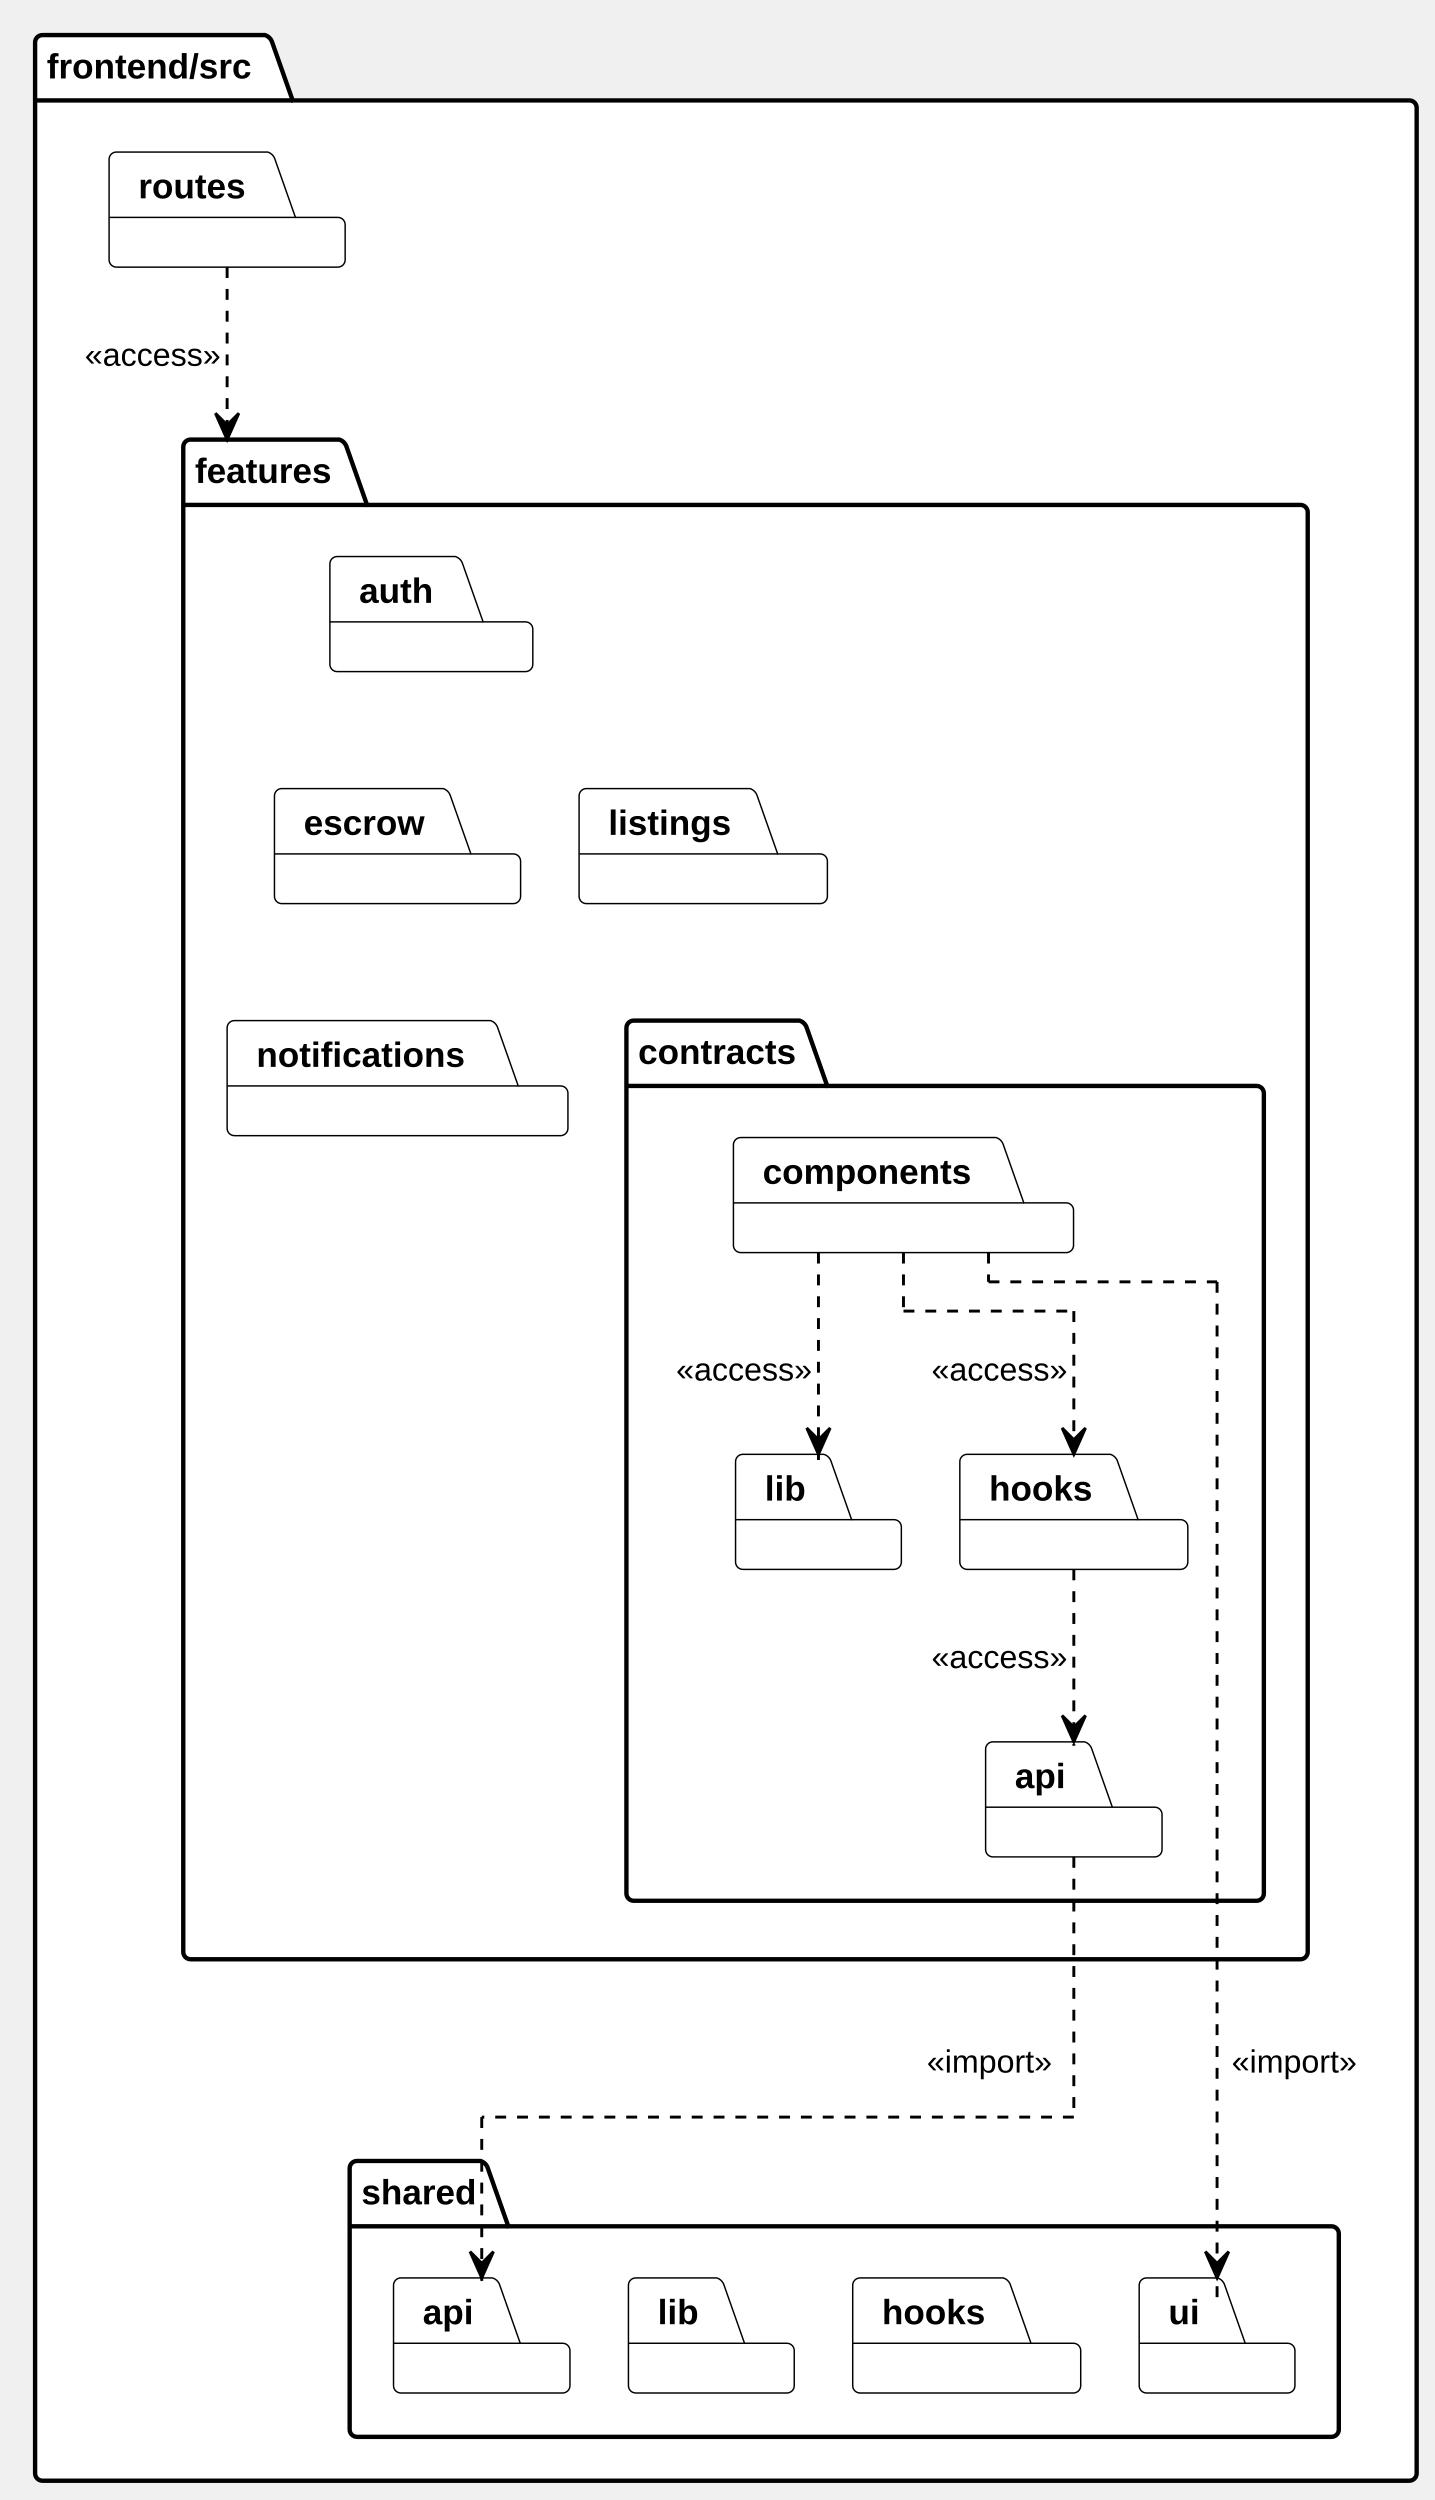
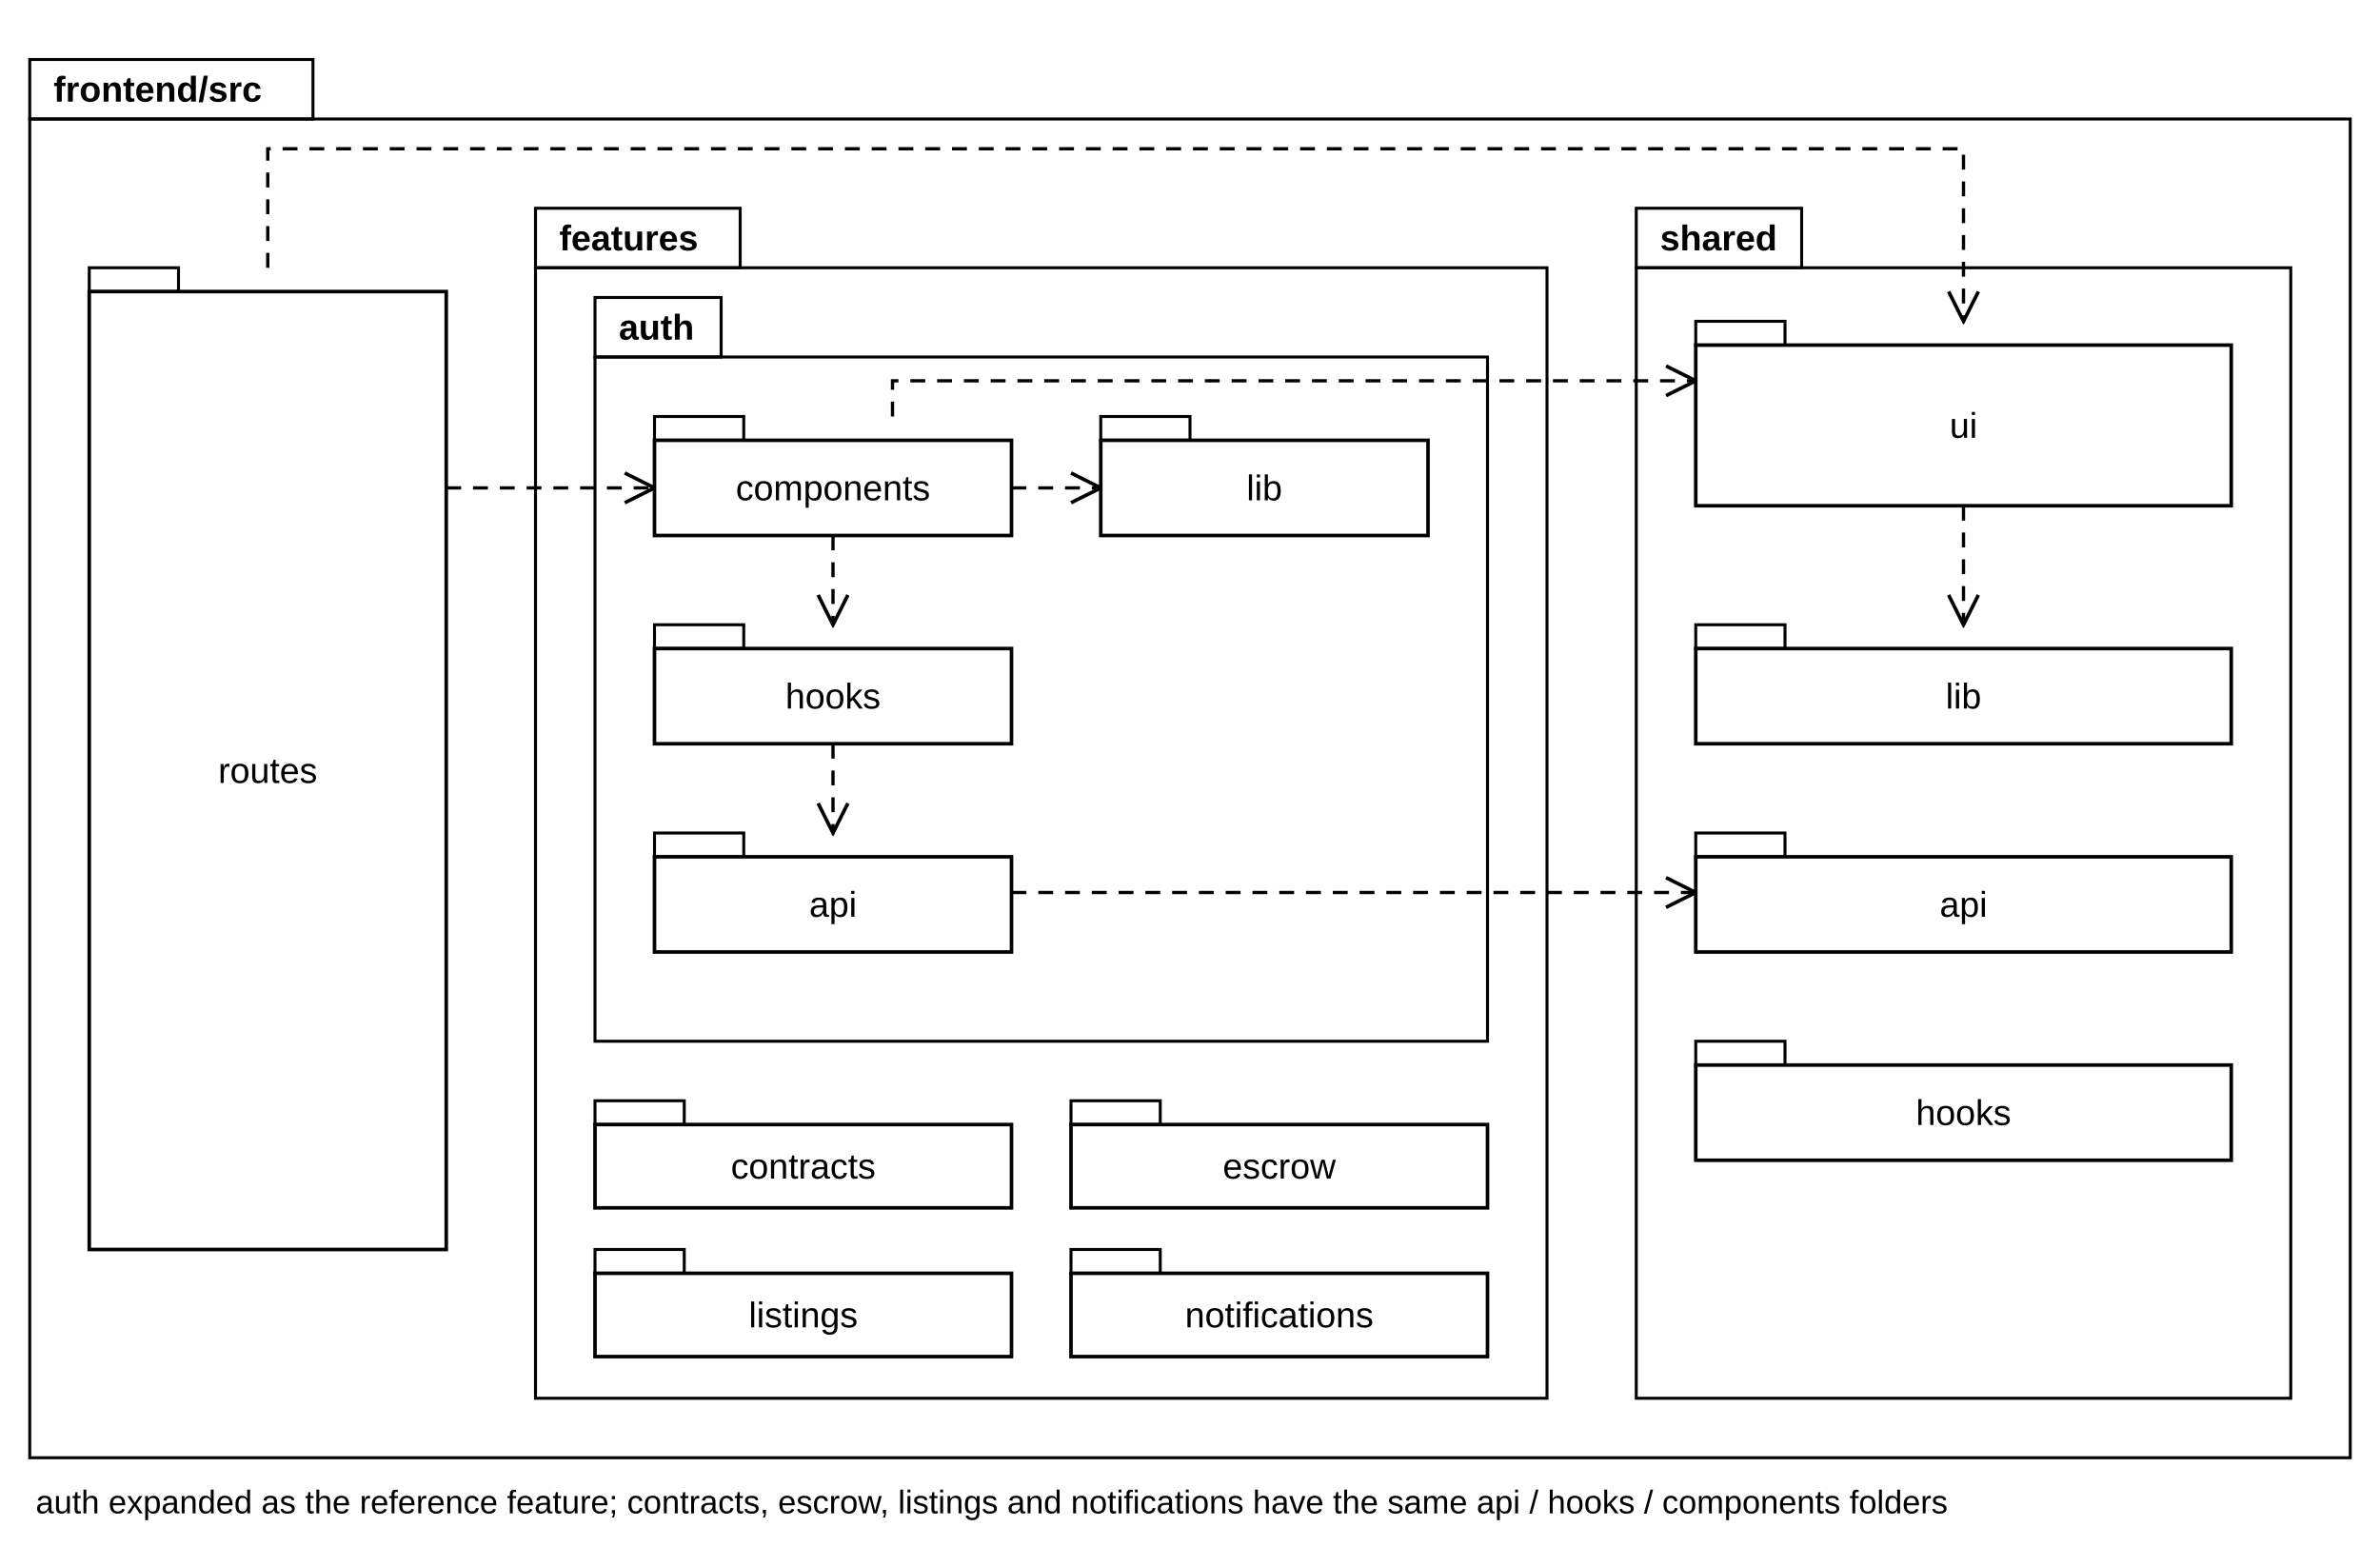
- <svg xmlns="http://www.w3.org/2000/svg" contentStyleType="text/css" height="1603.125px" preserveAspectRatio="none" style="width:920px;height:1603px;background:#FFFFFF;" version="1.1" viewBox="0 0 920 1603" width="920.625px" zoomAndPan="magnify">
-   <defs />
-   <g>
-     <path d="M27.188,22.5 L169.846,22.5 A7.031,7.031 0 0 1 174.534,27.188 L187.659,64.395 L903.674,64.395 A4.688,4.688 0 0 1 908.361,69.083 L908.361,1585.943 A4.688,4.688 0 0 1 903.674,1590.631 L27.188,1590.631 A4.688,4.688 0 0 1 22.5,1585.943 L22.5,27.188 A4.688,4.688 0 0 1 27.188,22.5 " fill="#FFFFFF" style="stroke:#000000;stroke-width:2.812;" />
-     <line style="stroke:#000000;stroke-width:2.812;" x1="22.5" x2="187.659" y1="64.395" y2="64.395" />
-     <text fill="#000000" font-family="Arial" font-size="22.5" font-weight="bold" lengthAdjust="spacing" textLength="140.784" x="30" y="50.303">frontend/src</text>
-     <path d="M122.195,281.861 L217.536,281.861 A7.031,7.031 0 0 1 222.223,286.549 L235.348,323.757 L833.821,323.757 A4.688,4.688 0 0 1 838.509,328.444 L838.509,1251.582 A4.688,4.688 0 0 1 833.821,1256.269 L122.195,1256.269 A4.688,4.688 0 0 1 117.507,1251.582 L117.507,286.549 A4.688,4.688 0 0 1 122.195,281.861 " fill="#FFFFFF" style="stroke:#000000;stroke-width:2.812;" />
-     <line style="stroke:#000000;stroke-width:2.812;" x1="117.507" x2="235.348" y1="323.757" y2="323.757" />
-     <text fill="#000000" font-family="Arial" font-size="22.5" font-weight="bold" lengthAdjust="spacing" textLength="93.466" x="125.007" y="309.664">features</text>
-     <path d="M406.347,654.402 L512.605,654.402 A7.031,7.031 0 0 1 517.293,659.089 L530.418,696.297 L805.696,696.297 A4.688,4.688 0 0 1 810.384,700.984 L810.384,1214.082 A4.688,4.688 0 0 1 805.696,1218.769 L406.347,1218.769 A4.688,4.688 0 0 1 401.659,1214.082 L401.659,659.089 A4.688,4.688 0 0 1 406.347,654.402 " fill="#FFFFFF" style="stroke:#000000;stroke-width:2.812;" />
-     <line style="stroke:#000000;stroke-width:2.812;" x1="401.659" x2="530.418" y1="696.297" y2="696.297" />
-     <text fill="#000000" font-family="Arial" font-size="22.5" font-weight="bold" lengthAdjust="spacing" textLength="104.384" x="409.159" y="682.204">contracts</text>
-     <path d="M228.893,1385.611 L308.112,1385.611 A7.031,7.031 0 0 1 312.8,1390.298 L325.925,1427.506 L853.755,1427.506 A4.688,4.688 0 0 1 858.442,1432.193 L858.442,1557.818 A4.688,4.688 0 0 1 853.755,1562.506 L228.893,1562.506 A4.688,4.688 0 0 1 224.205,1557.818 L224.205,1390.298 A4.688,4.688 0 0 1 228.893,1385.611 " fill="#FFFFFF" style="stroke:#000000;stroke-width:2.812;" />
-     <line style="stroke:#000000;stroke-width:2.812;" x1="224.205" x2="325.925" y1="1427.506" y2="1427.506" />
-     <text fill="#000000" font-family="Arial" font-size="22.5" font-weight="bold" lengthAdjust="spacing" textLength="77.344" x="231.705" y="1413.413">shared</text>
-     <g id="elem_routes">
-       <path d="M74.635,97.5 L171.63,97.5 A7.031,7.031 0 0 1 176.317,102.188 L189.442,139.395 L216.63,139.395 A4.688,4.688 0 0 1 221.317,144.083 L221.317,166.583 A4.688,4.688 0 0 1 216.63,171.27 L74.635,171.27 A4.688,4.688 0 0 1 69.948,166.583 L69.948,102.188 A4.688,4.688 0 0 1 74.635,97.5 " fill="#FFFFFF" style="stroke:#000000;stroke-width:0.938;" />
-       <line style="stroke:#000000;stroke-width:0.938;" x1="69.948" x2="189.442" y1="139.395" y2="139.395" />
-       <text fill="#000000" font-family="Arial" font-size="22.5" font-weight="bold" lengthAdjust="spacing" textLength="72.619" x="88.698" y="127.178">routes</text>
-     </g>
-     <g id="elem_auth">
-       <path d="M216.211,356.861 L291.954,356.861 A7.031,7.031 0 0 1 296.641,361.549 L309.766,398.757 L336.954,398.757 A4.688,4.688 0 0 1 341.641,403.444 L341.641,425.944 A4.688,4.688 0 0 1 336.954,430.632 L216.211,430.632 A4.688,4.688 0 0 1 211.523,425.944 L211.523,361.549 A4.688,4.688 0 0 1 216.211,356.861 " fill="#FFFFFF" style="stroke:#000000;stroke-width:0.938;" />
-       <line style="stroke:#000000;stroke-width:0.938;" x1="211.523" x2="309.766" y1="398.757" y2="398.757" />
-       <text fill="#000000" font-family="Arial" font-size="22.5" font-weight="bold" lengthAdjust="spacing" textLength="51.368" x="230.273" y="386.539">auth</text>
-     </g>
-     <g id="elem_listings">
-       <path d="M375.997,505.632 L480.832,505.632 A7.031,7.031 0 0 1 485.52,510.319 L498.645,547.527 L525.832,547.527 A4.688,4.688 0 0 1 530.52,552.214 L530.52,574.714 A4.688,4.688 0 0 1 525.832,579.402 L375.997,579.402 A4.688,4.688 0 0 1 371.309,574.714 L371.309,510.319 A4.688,4.688 0 0 1 375.997,505.632 " fill="#FFFFFF" style="stroke:#000000;stroke-width:0.938;" />
-       <line style="stroke:#000000;stroke-width:0.938;" x1="371.309" x2="498.645" y1="547.527" y2="547.527" />
-       <text fill="#000000" font-family="Arial" font-size="22.5" font-weight="bold" lengthAdjust="spacing" textLength="80.46" x="390.059" y="535.309">listings</text>
-     </g>
-     <g id="elem_escrow">
-       <path d="M180.67,505.632 L284.122,505.632 A7.031,7.031 0 0 1 288.809,510.319 L301.934,547.527 L329.122,547.527 A4.688,4.688 0 0 1 333.809,552.214 L333.809,574.714 A4.688,4.688 0 0 1 329.122,579.402 L180.67,579.402 A4.688,4.688 0 0 1 175.982,574.714 L175.982,510.319 A4.688,4.688 0 0 1 180.67,505.632 " fill="#FFFFFF" style="stroke:#000000;stroke-width:0.938;" />
-       <line style="stroke:#000000;stroke-width:0.938;" x1="175.982" x2="301.934" y1="547.527" y2="547.527" />
-       <text fill="#000000" font-family="Arial" font-size="22.5" font-weight="bold" lengthAdjust="spacing" textLength="79.077" x="194.732" y="535.309">escrow</text>
-     </g>
-     <g id="elem_notifications">
-       <path d="M150.32,654.402 L314.472,654.402 A7.031,7.031 0 0 1 319.159,659.089 L332.284,696.297 L359.472,696.297 A4.688,4.688 0 0 1 364.159,700.984 L364.159,723.484 A4.688,4.688 0 0 1 359.472,728.172 L150.32,728.172 A4.688,4.688 0 0 1 145.632,723.484 L145.632,659.089 A4.688,4.688 0 0 1 150.32,654.402 " fill="#FFFFFF" style="stroke:#000000;stroke-width:0.938;" />
-       <line style="stroke:#000000;stroke-width:0.938;" x1="145.632" x2="332.284" y1="696.297" y2="696.297" />
-       <text fill="#000000" font-family="Arial" font-size="22.5" font-weight="bold" lengthAdjust="spacing" textLength="139.777" x="164.382" y="684.079">notifications</text>
-     </g>
-     <g id="elem_api">
-       <path d="M636.665,1116.874 L695.414,1116.874 A7.031,7.031 0 0 1 700.102,1121.562 L713.227,1158.769 L740.414,1158.769 A4.688,4.688 0 0 1 745.102,1163.457 L745.102,1185.957 A4.688,4.688 0 0 1 740.414,1190.644 L636.665,1190.644 A4.688,4.688 0 0 1 631.977,1185.957 L631.977,1121.562 A4.688,4.688 0 0 1 636.665,1116.874 " fill="#FFFFFF" style="stroke:#000000;stroke-width:0.938;" />
-       <line style="stroke:#000000;stroke-width:0.938;" x1="631.977" x2="713.227" y1="1158.769" y2="1158.769" />
-       <text fill="#000000" font-family="Arial" font-size="22.5" font-weight="bold" lengthAdjust="spacing" textLength="34.375" x="650.727" y="1146.552">api</text>
-     </g>
-     <g id="elem_hooks">
-       <path d="M620.133,932.513 L711.946,932.513 A7.031,7.031 0 0 1 716.634,937.201 L729.759,974.408 L756.946,974.408 A4.688,4.688 0 0 1 761.634,979.096 L761.634,1001.596 A4.688,4.688 0 0 1 756.946,1006.283 L620.133,1006.283 A4.688,4.688 0 0 1 615.445,1001.596 L615.445,937.201 A4.688,4.688 0 0 1 620.133,932.513 " fill="#FFFFFF" style="stroke:#000000;stroke-width:0.938;" />
-       <line style="stroke:#000000;stroke-width:0.938;" x1="615.445" x2="729.759" y1="974.408" y2="974.408" />
-       <text fill="#000000" font-family="Arial" font-size="22.5" font-weight="bold" lengthAdjust="spacing" textLength="67.439" x="634.195" y="962.191">hooks</text>
-     </g>
-     <g id="elem_components">
-       <path d="M474.959,729.402 L638.666,729.402 A7.031,7.031 0 0 1 643.353,734.089 L656.478,771.297 L683.666,771.297 A4.688,4.688 0 0 1 688.353,775.984 L688.353,798.484 A4.688,4.688 0 0 1 683.666,803.172 L474.959,803.172 A4.688,4.688 0 0 1 470.271,798.484 L470.271,734.089 A4.688,4.688 0 0 1 474.959,729.402 " fill="#FFFFFF" style="stroke:#000000;stroke-width:0.938;" />
-       <line style="stroke:#000000;stroke-width:0.938;" x1="470.271" x2="656.478" y1="771.297" y2="771.297" />
-       <text fill="#000000" font-family="Arial" font-size="22.5" font-weight="bold" lengthAdjust="spacing" textLength="139.332" x="489.021" y="759.079">components</text>
-     </g>
-     <g id="elem_lib">
-       <path d="M476.326,932.513 L528.258,932.513 A7.031,7.031 0 0 1 532.945,937.201 L546.07,974.408 L573.258,974.408 A4.688,4.688 0 0 1 577.945,979.096 L577.945,1001.596 A4.688,4.688 0 0 1 573.258,1006.283 L476.326,1006.283 A4.688,4.688 0 0 1 471.638,1001.596 L471.638,937.201 A4.688,4.688 0 0 1 476.326,932.513 " fill="#FFFFFF" style="stroke:#000000;stroke-width:0.938;" />
-       <line style="stroke:#000000;stroke-width:0.938;" x1="471.638" x2="546.07" y1="974.408" y2="974.408" />
-       <text fill="#000000" font-family="Arial" font-size="22.5" font-weight="bold" lengthAdjust="spacing" textLength="27.557" x="490.388" y="962.191">lib</text>
-     </g>
-     <g id="elem_ui">
-       <path d="M735.138,1460.611 L780.63,1460.611 A7.031,7.031 0 0 1 785.317,1465.298 L798.442,1502.506 L825.63,1502.506 A4.688,4.688 0 0 1 830.317,1507.193 L830.317,1529.693 A4.688,4.688 0 0 1 825.63,1534.381 L735.138,1534.381 A4.688,4.688 0 0 1 730.451,1529.693 L730.451,1465.298 A4.688,4.688 0 0 1 735.138,1460.611 " fill="#FFFFFF" style="stroke:#000000;stroke-width:0.938;" />
-       <line style="stroke:#000000;stroke-width:0.938;" x1="730.451" x2="798.442" y1="1502.506" y2="1502.506" />
-       <text fill="#000000" font-family="Arial" font-size="22.5" font-weight="bold" lengthAdjust="spacing" textLength="21.116" x="749.201" y="1490.288">ui</text>
-     </g>
-     <g id="elem_api">
-       <path d="M257.018,1460.611 L315.767,1460.611 A7.031,7.031 0 0 1 320.455,1465.298 L333.58,1502.506 L360.767,1502.506 A4.688,4.688 0 0 1 365.455,1507.193 L365.455,1529.693 A4.688,4.688 0 0 1 360.767,1534.381 L257.018,1534.381 A4.688,4.688 0 0 1 252.33,1529.693 L252.33,1465.298 A4.688,4.688 0 0 1 257.018,1460.611 " fill="#FFFFFF" style="stroke:#000000;stroke-width:0.938;" />
-       <line style="stroke:#000000;stroke-width:0.938;" x1="252.33" x2="333.58" y1="1502.506" y2="1502.506" />
-       <text fill="#000000" font-family="Arial" font-size="22.5" font-weight="bold" lengthAdjust="spacing" textLength="34.375" x="271.08" y="1490.288">api</text>
-     </g>
-     <g id="elem_hooks">
-       <path d="M551.449,1460.611 L643.263,1460.611 A7.031,7.031 0 0 1 647.951,1465.298 L661.076,1502.506 L688.263,1502.506 A4.688,4.688 0 0 1 692.951,1507.193 L692.951,1529.693 A4.688,4.688 0 0 1 688.263,1534.381 L551.449,1534.381 A4.688,4.688 0 0 1 546.762,1529.693 L546.762,1465.298 A4.688,4.688 0 0 1 551.449,1460.611 " fill="#FFFFFF" style="stroke:#000000;stroke-width:0.938;" />
-       <line style="stroke:#000000;stroke-width:0.938;" x1="546.762" x2="661.076" y1="1502.506" y2="1502.506" />
-       <text fill="#000000" font-family="Arial" font-size="22.5" font-weight="bold" lengthAdjust="spacing" textLength="67.439" x="565.512" y="1490.288">hooks</text>
-     </g>
-     <g id="elem_lib">
-       <path d="M407.642,1460.611 L459.575,1460.611 A7.031,7.031 0 0 1 464.262,1465.298 L477.387,1502.506 L504.575,1502.506 A4.688,4.688 0 0 1 509.262,1507.193 L509.262,1529.693 A4.688,4.688 0 0 1 504.575,1534.381 L407.642,1534.381 A4.688,4.688 0 0 1 402.955,1529.693 L402.955,1465.298 A4.688,4.688 0 0 1 407.642,1460.611 " fill="#FFFFFF" style="stroke:#000000;stroke-width:0.938;" />
-       <line style="stroke:#000000;stroke-width:0.938;" x1="402.955" x2="477.387" y1="1502.506" y2="1502.506" />
-       <text fill="#000000" font-family="Arial" font-size="22.5" font-weight="bold" lengthAdjust="spacing" textLength="27.557" x="421.705" y="1490.288">lib</text>
-     </g>
-     <line style="stroke:#000000;stroke-width:1.875;stroke-dasharray:7.0,7.0;" x1="145.632" x2="145.632" y1="171.27" y2="281.861" />
-     <polygon fill="#000000" points="145.632,281.861,153.132,264.986,145.632,272.486,138.132,264.986,145.632,281.861" style="stroke:#000000;stroke-width:1.875;" />
-     <text fill="#000000" font-family="Arial" font-size="20.625" lengthAdjust="spacing" textLength="83.757" x="54.375" y="234.568">«access»</text>
-     <line style="stroke:#000000;stroke-width:1.875;stroke-dasharray:7.0,7.0;" x1="579.312" x2="579.312" y1="803.172" y2="840.672" />
-     <line style="stroke:#000000;stroke-width:1.875;stroke-dasharray:7.0,7.0;" x1="579.312" x2="688.539" y1="840.672" y2="840.672" />
-     <line style="stroke:#000000;stroke-width:1.875;stroke-dasharray:7.0,7.0;" x1="688.539" x2="688.539" y1="840.672" y2="932.513" />
-     <polygon fill="#000000" points="688.539,932.513,696.039,915.638,688.539,923.138,681.039,915.638,688.539,932.513" style="stroke:#000000;stroke-width:1.875;" />
-     <text fill="#000000" font-family="Arial" font-size="20.625" lengthAdjust="spacing" textLength="83.757" x="597.282" y="885.22">«access»</text>
-     <line style="stroke:#000000;stroke-width:1.875;stroke-dasharray:7.0,7.0;" x1="688.539" x2="688.539" y1="1006.283" y2="1119.368" />
-     <polygon fill="#000000" points="688.539,1116.874,696.039,1099.999,688.539,1107.499,681.039,1099.999,688.539,1116.874" style="stroke:#000000;stroke-width:1.875;" />
-     <text fill="#000000" font-family="Arial" font-size="20.625" lengthAdjust="spacing" textLength="83.757" x="597.282" y="1069.581">«access»</text>
-     <line style="stroke:#000000;stroke-width:1.875;stroke-dasharray:7.0,7.0;" x1="524.792" x2="524.792" y1="803.172" y2="940.447" />
-     <polygon fill="#000000" points="524.792,932.513,532.292,915.638,524.792,923.138,517.292,915.638,524.792,932.513" style="stroke:#000000;stroke-width:1.875;" />
-     <text fill="#000000" font-family="Arial" font-size="20.625" lengthAdjust="spacing" textLength="83.757" x="433.534" y="885.22">«access»</text>
-     <line style="stroke:#000000;stroke-width:1.875;stroke-dasharray:7.0,7.0;" x1="688.539" x2="688.539" y1="1190.644" y2="1357.486" />
-     <line style="stroke:#000000;stroke-width:1.875;stroke-dasharray:7.0,7.0;" x1="688.539" x2="308.893" y1="1357.486" y2="1357.486" />
-     <line style="stroke:#000000;stroke-width:1.875;stroke-dasharray:7.0,7.0;" x1="308.893" x2="308.893" y1="1357.486" y2="1463.105" />
-     <polygon fill="#000000" points="308.893,1460.611,316.393,1443.736,308.893,1451.236,301.393,1443.736,308.893,1460.611" style="stroke:#000000;stroke-width:1.875;" />
-     <text fill="#000000" font-family="Arial" font-size="20.625" lengthAdjust="spacing" textLength="86.728" x="594.312" y="1328.942">«import»</text>
-     <line style="stroke:#000000;stroke-width:1.875;stroke-dasharray:7.0,7.0;" x1="633.833" x2="633.833" y1="803.172" y2="821.922" />
-     <line style="stroke:#000000;stroke-width:1.875;stroke-dasharray:7.0,7.0;" x1="633.833" x2="780.384" y1="821.922" y2="821.922" />
-     <line style="stroke:#000000;stroke-width:1.875;stroke-dasharray:7.0,7.0;" x1="780.384" x2="780.384" y1="821.922" y2="1473.685" />
-     <polygon fill="#000000" points="780.384,1460.611,787.884,1443.736,780.384,1451.236,772.884,1443.736,780.384,1460.611" style="stroke:#000000;stroke-width:1.875;" />
-     <text fill="#000000" font-family="Arial" font-size="20.625" lengthAdjust="spacing" textLength="86.728" x="789.759" y="1328.942">«import»</text>
-   </g>
+ <svg xmlns="http://www.w3.org/2000/svg" width="800" height="520" viewBox="0 0 800 520" font-family="Arial" font-size="12">
+   <defs>
+     <marker id="open" viewBox="0 0 12 12" refX="11" refY="6" markerWidth="12" markerHeight="12" markerUnits="userSpaceOnUse" orient="auto">
+       <path d="M1,1 L11,6 L1,11" fill="none" stroke="black" stroke-width="1.2" />
+     </marker>
+     <marker id="tri" viewBox="0 0 14 14" refX="13" refY="7" markerWidth="14" markerHeight="14" markerUnits="userSpaceOnUse" orient="auto">
+       <path d="M1,1 L13,7 L1,13 Z" fill="white" stroke="black" />
+     </marker>
+     <marker id="dia" viewBox="0 0 18 10" refX="1" refY="5" markerWidth="18" markerHeight="10" markerUnits="userSpaceOnUse" orient="auto">
+       <path d="M1,5 L9,1 L17,5 L9,9 Z" fill="black" />
+     </marker>
+   </defs>
+   <rect x="0" y="0" width="800" height="520" fill="white" />
+   <path d="M150.0,164.0 L220.0,164.0" fill="none" stroke="black" stroke-width="1.1" stroke-dasharray="5,4" marker-end="url(#open)" />
+   <path d="M90,90.0 L90,50 L660,50 L660,108.0" fill="none" stroke="black" stroke-width="1.1" stroke-dasharray="5,4" marker-end="url(#open)" />
+   <path d="M340.0,164.0 L370.0,164.0" fill="none" stroke="black" stroke-width="1.1" stroke-dasharray="5,4" marker-end="url(#open)" />
+   <path d="M300.0,140.0 L300,128 L570.0,128.0" fill="none" stroke="black" stroke-width="1.1" stroke-dasharray="5,4" marker-end="url(#open)" />
+   <path d="M280.0,180.0 L280.0,210.0" fill="none" stroke="black" stroke-width="1.1" stroke-dasharray="5,4" marker-end="url(#open)" />
+   <path d="M280.0,250.0 L280.0,280.0" fill="none" stroke="black" stroke-width="1.1" stroke-dasharray="5,4" marker-end="url(#open)" />
+   <path d="M340.0,300.0 L570.0,300.0" fill="none" stroke="black" stroke-width="1.1" stroke-dasharray="5,4" marker-end="url(#open)" />
+   <path d="M660.0,170.0 L660.0,210.0" fill="none" stroke="black" stroke-width="1.1" stroke-dasharray="5,4" marker-end="url(#open)" />
+   <rect x="10.0" y="20.0" width="95.2" height="20" fill="white" stroke="black" />
+   <rect x="10.0" y="40.0" width="780" height="450" fill="none" stroke="black" />
+   <text text-anchor="start" dominant-baseline="central" font-size="12" font-weight="bold">
+     <tspan x="18.0" y="30.0">frontend/src</tspan>
+   </text>
+   <rect x="30.0" y="90.0" width="30" height="8" fill="white" stroke="black" />
+   <rect x="30.0" y="98.0" width="120" height="322" fill="white" stroke="black" stroke-width="1.2" />
+   <text text-anchor="middle" dominant-baseline="central" font-size="12">
+     <tspan x="90.0" y="259.0">routes</tspan>
+   </text>
+   <rect x="180.0" y="70.0" width="68.8" height="20" fill="white" stroke="black" />
+   <rect x="180.0" y="90.0" width="340" height="380" fill="none" stroke="black" />
+   <text text-anchor="start" dominant-baseline="central" font-size="12" font-weight="bold">
+     <tspan x="188.0" y="80.0">features</tspan>
+   </text>
+   <rect x="200.0" y="100.0" width="42.4" height="20" fill="white" stroke="black" />
+   <rect x="200.0" y="120.0" width="300" height="230" fill="none" stroke="black" />
+   <text text-anchor="start" dominant-baseline="central" font-size="12" font-weight="bold">
+     <tspan x="208.0" y="110.0">auth</tspan>
+   </text>
+   <rect x="220.0" y="140.0" width="30" height="8" fill="white" stroke="black" />
+   <rect x="220.0" y="148.0" width="120" height="32" fill="white" stroke="black" stroke-width="1.2" />
+   <text text-anchor="middle" dominant-baseline="central" font-size="12">
+     <tspan x="280.0" y="164.0">components</tspan>
+   </text>
+   <rect x="370.0" y="140.0" width="30" height="8" fill="white" stroke="black" />
+   <rect x="370.0" y="148.0" width="110" height="32" fill="white" stroke="black" stroke-width="1.2" />
+   <text text-anchor="middle" dominant-baseline="central" font-size="12">
+     <tspan x="425.0" y="164.0">lib</tspan>
+   </text>
+   <rect x="220.0" y="210.0" width="30" height="8" fill="white" stroke="black" />
+   <rect x="220.0" y="218.0" width="120" height="32" fill="white" stroke="black" stroke-width="1.2" />
+   <text text-anchor="middle" dominant-baseline="central" font-size="12">
+     <tspan x="280.0" y="234.0">hooks</tspan>
+   </text>
+   <rect x="220.0" y="280.0" width="30" height="8" fill="white" stroke="black" />
+   <rect x="220.0" y="288.0" width="120" height="32" fill="white" stroke="black" stroke-width="1.2" />
+   <text text-anchor="middle" dominant-baseline="central" font-size="12">
+     <tspan x="280.0" y="304.0">api</tspan>
+   </text>
+   <rect x="200.0" y="370.0" width="30" height="8" fill="white" stroke="black" />
+   <rect x="200.0" y="378.0" width="140" height="28" fill="white" stroke="black" stroke-width="1.2" />
+   <text text-anchor="middle" dominant-baseline="central" font-size="12">
+     <tspan x="270.0" y="392.0">contracts</tspan>
+   </text>
+   <rect x="360.0" y="370.0" width="30" height="8" fill="white" stroke="black" />
+   <rect x="360.0" y="378.0" width="140" height="28" fill="white" stroke="black" stroke-width="1.2" />
+   <text text-anchor="middle" dominant-baseline="central" font-size="12">
+     <tspan x="430.0" y="392.0">escrow</tspan>
+   </text>
+   <rect x="200.0" y="420.0" width="30" height="8" fill="white" stroke="black" />
+   <rect x="200.0" y="428.0" width="140" height="28" fill="white" stroke="black" stroke-width="1.2" />
+   <text text-anchor="middle" dominant-baseline="central" font-size="12">
+     <tspan x="270.0" y="442.0">listings</tspan>
+   </text>
+   <rect x="360.0" y="420.0" width="30" height="8" fill="white" stroke="black" />
+   <rect x="360.0" y="428.0" width="140" height="28" fill="white" stroke="black" stroke-width="1.2" />
+   <text text-anchor="middle" dominant-baseline="central" font-size="12">
+     <tspan x="430.0" y="442.0">notifications</tspan>
+   </text>
+   <rect x="550.0" y="70.0" width="55.6" height="20" fill="white" stroke="black" />
+   <rect x="550.0" y="90.0" width="220" height="380" fill="none" stroke="black" />
+   <text text-anchor="start" dominant-baseline="central" font-size="12" font-weight="bold">
+     <tspan x="558.0" y="80.0">shared</tspan>
+   </text>
+   <rect x="570.0" y="108.0" width="30" height="8" fill="white" stroke="black" />
+   <rect x="570.0" y="116.0" width="180" height="54" fill="white" stroke="black" stroke-width="1.2" />
+   <text text-anchor="middle" dominant-baseline="central" font-size="12">
+     <tspan x="660.0" y="143.0">ui</tspan>
+   </text>
+   <rect x="570.0" y="210.0" width="30" height="8" fill="white" stroke="black" />
+   <rect x="570.0" y="218.0" width="180" height="32" fill="white" stroke="black" stroke-width="1.2" />
+   <text text-anchor="middle" dominant-baseline="central" font-size="12">
+     <tspan x="660.0" y="234.0">lib</tspan>
+   </text>
+   <rect x="570.0" y="280.0" width="30" height="8" fill="white" stroke="black" />
+   <rect x="570.0" y="288.0" width="180" height="32" fill="white" stroke="black" stroke-width="1.2" />
+   <text text-anchor="middle" dominant-baseline="central" font-size="12">
+     <tspan x="660.0" y="304.0">api</tspan>
+   </text>
+   <rect x="570.0" y="350.0" width="30" height="8" fill="white" stroke="black" />
+   <rect x="570.0" y="358.0" width="180" height="32" fill="white" stroke="black" stroke-width="1.2" />
+   <text text-anchor="middle" dominant-baseline="central" font-size="12">
+     <tspan x="660.0" y="374.0">hooks</tspan>
+   </text>
+   <text text-anchor="start" dominant-baseline="central" font-size="11">
+     <tspan x="12.0" y="504.875">auth expanded as the reference feature; contracts, escrow, listings and notifications have the same api / hooks / components folders</tspan>
+   </text>
</svg>
